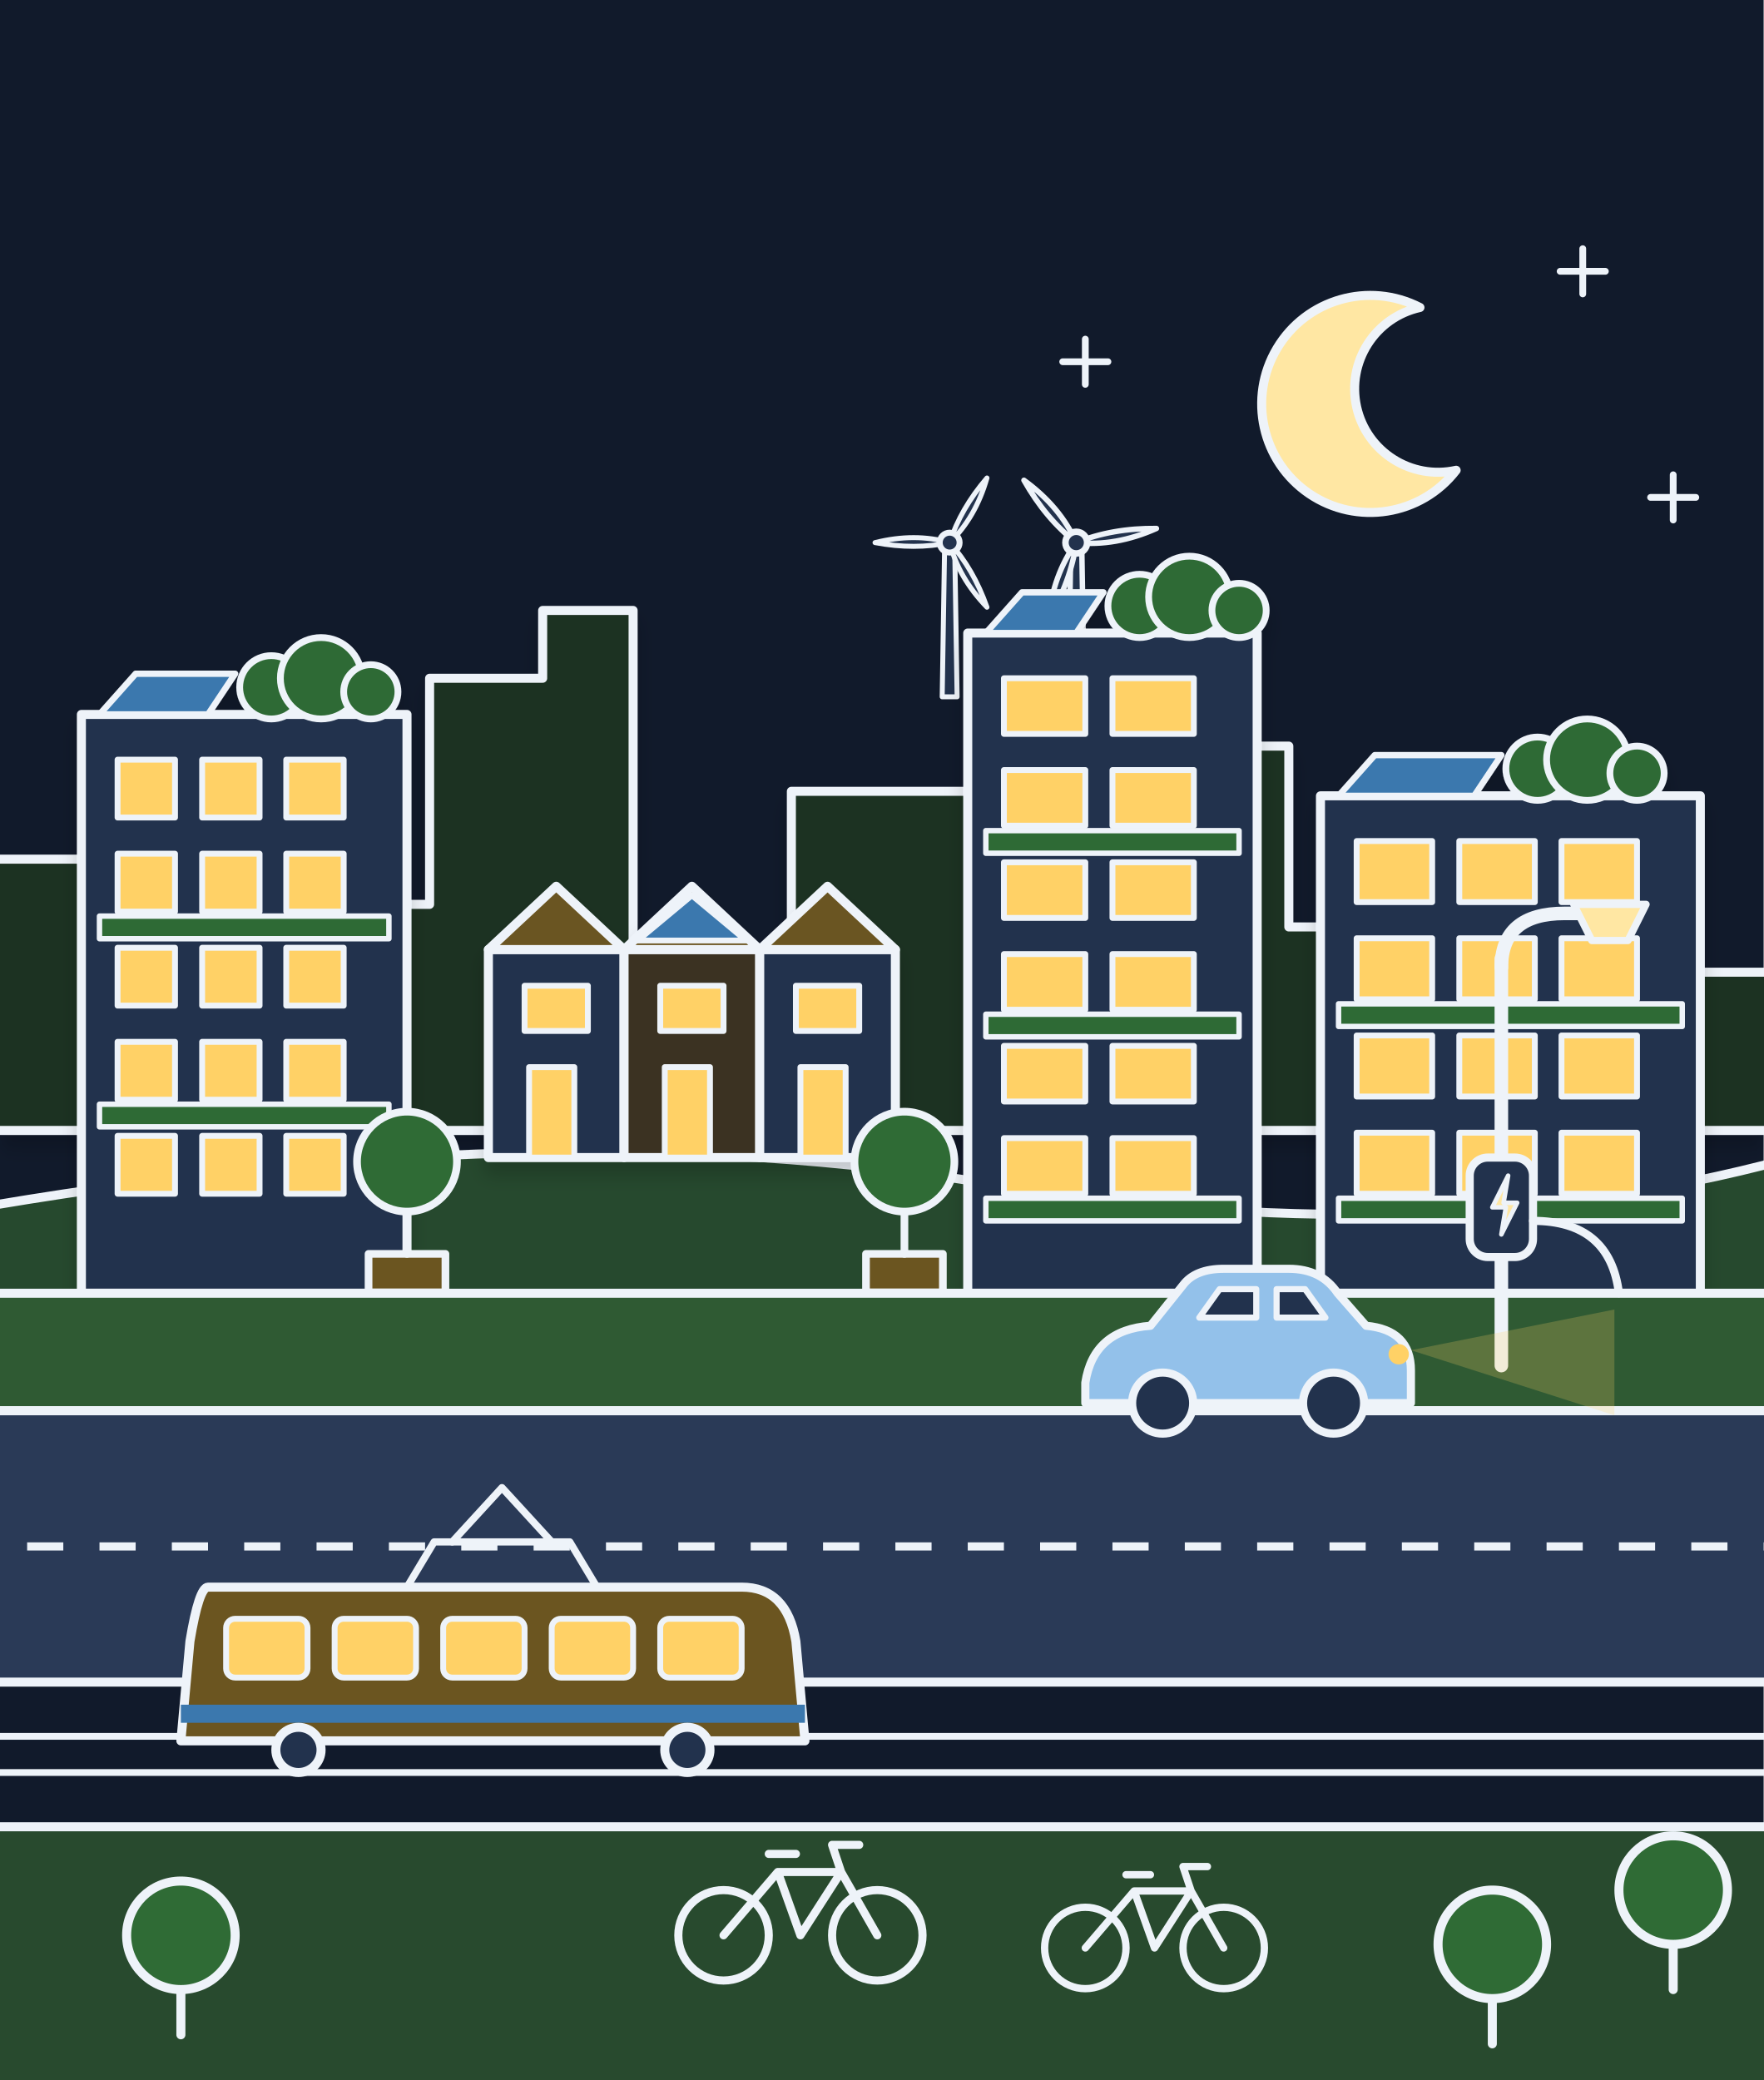
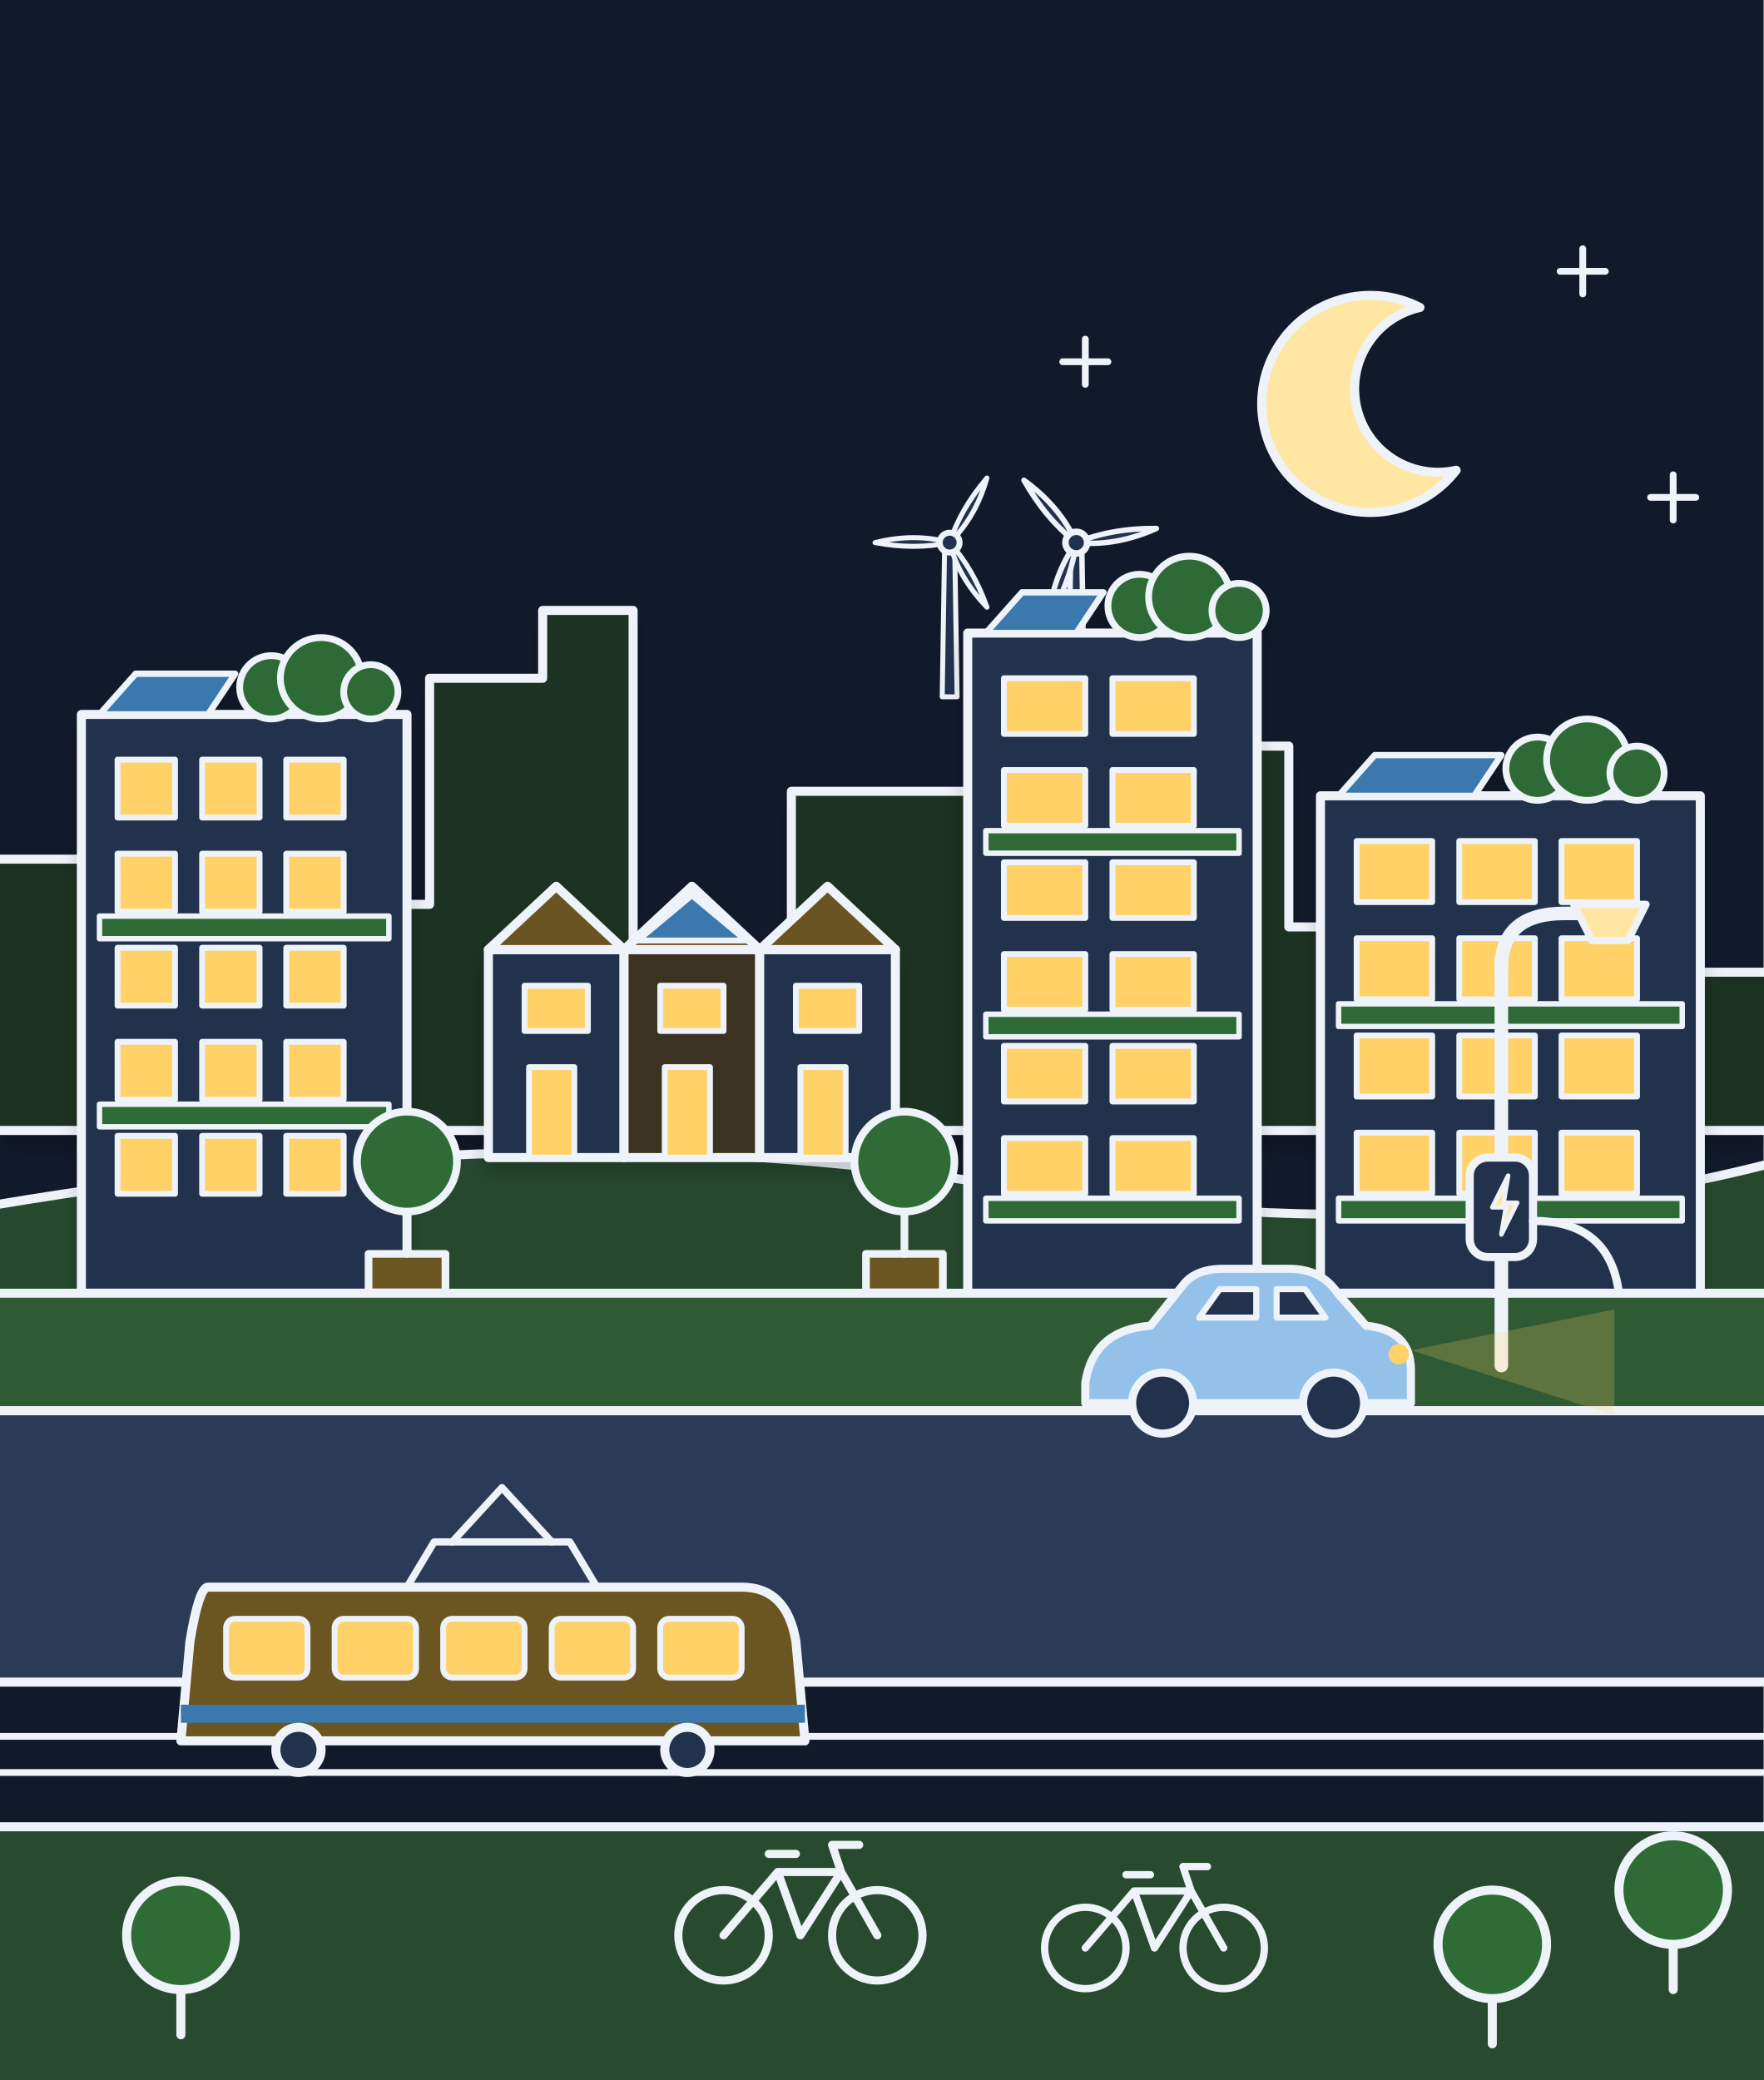
<svg xmlns="http://www.w3.org/2000/svg" viewBox="0 0 390 460" width="390" height="460" role="img" aria-label="City scene">
  <defs>
    <filter id="sh2" x="-10%" y="-10%" width="120%" height="130%">
      <feDropShadow dx="0" dy="3" stdDeviation="2" flood-color="#000" flood-opacity=".18" />
    </filter>
  </defs>
  <rect width="390" height="460" fill="#111A2B" />
  <g transform="translate(300 90)">
    <g stroke="#EEF3F9" stroke-width="2" stroke-linejoin="round" stroke-linecap="round">
      <path d="M14 -22 A24 24 0 1 0 22 14 A18 18 0 1 1 14 -22Z" fill="#FFE7A3" />
    </g>
    <path d="M-60 -10 l0 -5 M-60 -10 l0 5 M-60 -10 l-5 0 M-60 -10 l5 0" stroke="#EEF3F9" stroke-width="1.5" stroke-linecap="round" />
    <path d="M50 -30 l0 -5 M50 -30 l0 5 M50 -30 l-5 0 M50 -30 l5 0" stroke="#EEF3F9" stroke-width="1.5" stroke-linecap="round" />
    <path d="M70 20 l0 -5 M70 20 l0 5 M70 20 l-5 0 M70 20 l5 0" stroke="#EEF3F9" stroke-width="1.5" stroke-linecap="round" />
  </g>
  <path d="M-10 250 V190 H30 V160 H60 V200 H95 V150 H120 V135 H140 V210 H175 V175 H215 V200 H250 V165 H285 V205 H320 V180 H355 V215 H400 V250Z" fill="#1F3324" stroke="#EEF3F9" stroke-width="2" stroke-linejoin="round" stroke-linecap="round" filter="url(#sh2)" />
  <g transform="translate(210 120) scale(0.55)">
    <g stroke="#EEF3F9" stroke-width="2.4" stroke-linejoin="round" stroke-linecap="round">
      <path d="M-2 0 L-3 62 H3 L2 0Z" fill="#22324D" stroke-width="2" />
      <path d="M0 0 Q4 -14 0 -30 Q-3 -14 0 0Z" transform="rotate(30)" fill="#22324D" stroke-width="2" />
      <path d="M0 0 Q4 -14 0 -30 Q-3 -14 0 0Z" transform="rotate(150)" fill="#22324D" stroke-width="2" />
      <path d="M0 0 Q4 -14 0 -30 Q-3 -14 0 0Z" transform="rotate(270)" fill="#22324D" stroke-width="2" />
      <circle r="4" fill="#22324D" />
    </g>
  </g>
  <g transform="translate(238 120) scale(0.6)">
    <g stroke="#EEF3F9" stroke-width="2.4" stroke-linejoin="round" stroke-linecap="round">
      <path d="M-2 0 L-3 62 H3 L2 0Z" fill="#22324D" stroke-width="2" />
      <path d="M0 0 Q4 -14 0 -30 Q-3 -14 0 0Z" transform="rotate(80)" fill="#22324D" stroke-width="2" />
      <path d="M0 0 Q4 -14 0 -30 Q-3 -14 0 0Z" transform="rotate(200)" fill="#22324D" stroke-width="2" />
      <path d="M0 0 Q4 -14 0 -30 Q-3 -14 0 0Z" transform="rotate(320)" fill="#22324D" stroke-width="2" />
      <circle r="4" fill="#22324D" />
    </g>
  </g>
  <path d="M-10 268 Q 120 245 220 262 Q 320 278 400 255 V300 H-10Z" fill="#284A2E" stroke="#EEF3F9" stroke-width="2" stroke-linejoin="round" stroke-linecap="round" filter="url(#sh2)" />
  <g transform="translate(18 158)" filter="url(#sh2)">
    <g stroke="#EEF3F9" stroke-width="2" stroke-linejoin="round" stroke-linecap="round">
      <rect x="0" y="0" width="72" height="128" fill="#22324D" />
      <rect x="8.0" y="10.0" width="12.7" height="12.8" fill="#FFD166" stroke-width="1.3" />
      <rect x="26.7" y="10.0" width="12.7" height="12.8" fill="#FFD166" stroke-width="1.3" />
      <rect x="45.3" y="10.0" width="12.7" height="12.8" fill="#FFD166" stroke-width="1.3" />
      <rect x="8.0" y="30.8" width="12.7" height="12.8" fill="#FFD166" stroke-width="1.3" />
      <rect x="26.7" y="30.8" width="12.7" height="12.8" fill="#FFD166" stroke-width="1.3" />
      <rect x="45.3" y="30.8" width="12.7" height="12.8" fill="#FFD166" stroke-width="1.3" />
      <rect x="4" y="44.6" width="64" height="5" fill="#2F6B35" stroke-width="1.2" />
      <rect x="8.0" y="51.6" width="12.7" height="12.8" fill="#FFD166" stroke-width="1.3" />
      <rect x="26.7" y="51.6" width="12.7" height="12.8" fill="#FFD166" stroke-width="1.3" />
      <rect x="45.3" y="51.6" width="12.7" height="12.8" fill="#FFD166" stroke-width="1.3" />
      <rect x="8.0" y="72.4" width="12.7" height="12.8" fill="#FFD166" stroke-width="1.3" />
      <rect x="26.7" y="72.4" width="12.7" height="12.8" fill="#FFD166" stroke-width="1.3" />
      <rect x="45.3" y="72.4" width="12.7" height="12.8" fill="#FFD166" stroke-width="1.3" />
      <rect x="4" y="86.2" width="64" height="5" fill="#2F6B35" stroke-width="1.2" />
      <rect x="8.0" y="93.2" width="12.7" height="12.8" fill="#FFD166" stroke-width="1.3" />
      <rect x="26.7" y="93.2" width="12.7" height="12.8" fill="#FFD166" stroke-width="1.3" />
      <rect x="45.3" y="93.2" width="12.7" height="12.8" fill="#FFD166" stroke-width="1.3" />
      <path d="M4 0 L12 -9 H34.0 L28.0 0Z" fill="#3B78AE" stroke-width="1.4" />
      <circle cx="42.0" cy="-6" r="7" fill="#2F6B35" stroke-width="1.5" />
      <circle cx="53.0" cy="-8" r="9" fill="#2F6B35" stroke-width="1.5" />
      <circle cx="64.0" cy="-5" r="6" fill="#2F6B35" stroke-width="1.5" />
    </g>
  </g>
  <g transform="translate(108 196)" filter="url(#sh2)">
    <g stroke="#EEF3F9" stroke-width="2" stroke-linejoin="round" stroke-linecap="round">
      <rect x="0" y="14" width="30" height="46" fill="#22324D" />
      <path d="M0 14 L15 0 L30 14Z" fill="#6B5520" />
      <rect x="9" y="40" width="10" height="20" fill="#FFD166" stroke-width="1.3" />
      <rect x="8" y="22" width="14" height="10" fill="#FFD166" stroke-width="1.3" />
      <rect x="30" y="14" width="30" height="46" fill="#3A3320" />
      <path d="M30 14 L45 0 L60 14Z" fill="#6B5520" />
      <rect x="39" y="40" width="10" height="20" fill="#FFD166" stroke-width="1.3" />
      <rect x="38" y="22" width="14" height="10" fill="#FFD166" stroke-width="1.3" />
      <rect x="60" y="14" width="30" height="46" fill="#22324D" />
      <path d="M60 14 L75 0 L90 14Z" fill="#6B5520" />
      <rect x="69" y="40" width="10" height="20" fill="#FFD166" stroke-width="1.3" />
      <rect x="68" y="22" width="14" height="10" fill="#FFD166" stroke-width="1.3" />
      <path d="M33 12 L45 2 L57 12Z" fill="#3B78AE" stroke-width="1.3" />
    </g>
  </g>
  <g transform="translate(214 140)" filter="url(#sh2)">
    <g stroke="#EEF3F9" stroke-width="2" stroke-linejoin="round" stroke-linecap="round">
      <rect x="0" y="0" width="64" height="146" fill="#22324D" />
      <rect x="8.0" y="10.0" width="18.0" height="12.3" fill="#FFD166" stroke-width="1.3" />
      <rect x="32.0" y="10.0" width="18.0" height="12.3" fill="#FFD166" stroke-width="1.3" />
      <rect x="8.0" y="30.3" width="18.0" height="12.3" fill="#FFD166" stroke-width="1.3" />
      <rect x="32.0" y="30.3" width="18.0" height="12.3" fill="#FFD166" stroke-width="1.3" />
      <rect x="4" y="43.7" width="56" height="5" fill="#2F6B35" stroke-width="1.2" />
      <rect x="8.0" y="50.7" width="18.0" height="12.3" fill="#FFD166" stroke-width="1.3" />
      <rect x="32.0" y="50.7" width="18.0" height="12.3" fill="#FFD166" stroke-width="1.3" />
      <rect x="8.0" y="71.0" width="18.0" height="12.3" fill="#FFD166" stroke-width="1.3" />
      <rect x="32.0" y="71.0" width="18.0" height="12.3" fill="#FFD166" stroke-width="1.3" />
      <rect x="4" y="84.3" width="56" height="5" fill="#2F6B35" stroke-width="1.2" />
      <rect x="8.0" y="91.3" width="18.0" height="12.3" fill="#FFD166" stroke-width="1.3" />
      <rect x="32.0" y="91.3" width="18.0" height="12.3" fill="#FFD166" stroke-width="1.3" />
      <rect x="8.0" y="111.7" width="18.0" height="12.3" fill="#FFD166" stroke-width="1.3" />
      <rect x="32.0" y="111.7" width="18.0" height="12.3" fill="#FFD166" stroke-width="1.3" />
      <rect x="4" y="125.0" width="56" height="5" fill="#2F6B35" stroke-width="1.2" />
      <path d="M4 0 L12 -9 H30.0 L24.0 0Z" fill="#3B78AE" stroke-width="1.4" />
      <circle cx="38.0" cy="-6" r="7" fill="#2F6B35" stroke-width="1.5" />
      <circle cx="49.0" cy="-8" r="9" fill="#2F6B35" stroke-width="1.5" />
      <circle cx="60.0" cy="-5" r="6" fill="#2F6B35" stroke-width="1.5" />
    </g>
  </g>
  <g transform="translate(292 176)" filter="url(#sh2)">
    <g stroke="#EEF3F9" stroke-width="2" stroke-linejoin="round" stroke-linecap="round">
      <rect x="0" y="0" width="84" height="110" fill="#22324D" />
      <rect x="8.0" y="10.0" width="16.7" height="13.5" fill="#FFD166" stroke-width="1.3" />
      <rect x="30.7" y="10.0" width="16.7" height="13.5" fill="#FFD166" stroke-width="1.3" />
      <rect x="53.3" y="10.0" width="16.7" height="13.5" fill="#FFD166" stroke-width="1.3" />
      <rect x="8.0" y="31.5" width="16.7" height="13.5" fill="#FFD166" stroke-width="1.3" />
      <rect x="30.7" y="31.5" width="16.7" height="13.5" fill="#FFD166" stroke-width="1.3" />
      <rect x="53.3" y="31.5" width="16.7" height="13.5" fill="#FFD166" stroke-width="1.3" />
      <rect x="4" y="46.0" width="76" height="5" fill="#2F6B35" stroke-width="1.2" />
      <rect x="8.0" y="53.0" width="16.7" height="13.5" fill="#FFD166" stroke-width="1.3" />
      <rect x="30.7" y="53.0" width="16.7" height="13.5" fill="#FFD166" stroke-width="1.3" />
      <rect x="53.3" y="53.0" width="16.7" height="13.5" fill="#FFD166" stroke-width="1.3" />
      <rect x="8.0" y="74.5" width="16.7" height="13.5" fill="#FFD166" stroke-width="1.3" />
      <rect x="30.7" y="74.5" width="16.7" height="13.5" fill="#FFD166" stroke-width="1.3" />
      <rect x="53.3" y="74.5" width="16.7" height="13.5" fill="#FFD166" stroke-width="1.3" />
      <rect x="4" y="89.0" width="76" height="5" fill="#2F6B35" stroke-width="1.2" />
      <path d="M4 0 L12 -9 H40.0 L34.0 0Z" fill="#3B78AE" stroke-width="1.4" />
      <circle cx="48.0" cy="-6" r="7" fill="#2F6B35" stroke-width="1.5" />
      <circle cx="59.0" cy="-8" r="9" fill="#2F6B35" stroke-width="1.5" />
      <circle cx="70.0" cy="-5" r="6" fill="#2F6B35" stroke-width="1.5" />
    </g>
  </g>
  <rect x="-10" y="286" width="410" height="26" fill="#2F5A33" stroke="#EEF3F9" stroke-width="2" stroke-linejoin="round" stroke-linecap="round" />
  <rect x="-10" y="312" width="410" height="60" fill="#2A3A57" stroke="#EEF3F9" stroke-width="2" stroke-linejoin="round" stroke-linecap="round" />
-   <path d="M-10 342 H400" stroke="#EEF3F9" stroke-width="1.8" stroke-dasharray="8 8" />
  <path d="M-10 384 H400 M-10 392 H400" stroke="#EEF3F9" stroke-width="1.5" />
  <rect x="-10" y="372" width="410" height="40" fill="none" />
  <g transform="translate(40 351)">
    <g stroke="#EEF3F9" stroke-width="2" stroke-linejoin="round" stroke-linecap="round">
      <path d="M6 0 H124 Q134 0 136 12 L138 34 H0 L2 12 Q4 0 6 0Z" fill="#6B5520" />
      <path d="M50 0 L56 -10 H86 L92 0" fill="none" stroke-width="1.6" />
      <path d="M60 -10 L71 -22 M71 -22 L82 -10" fill="none" stroke-width="1.6" />
      <rect x="10" y="7" width="18" height="13" rx="2" fill="#FFD166" stroke-width="1.3" />
      <rect x="34" y="7" width="18" height="13" rx="2" fill="#FFD166" stroke-width="1.3" />
      <rect x="58" y="7" width="18" height="13" rx="2" fill="#FFD166" stroke-width="1.3" />
      <rect x="82" y="7" width="18" height="13" rx="2" fill="#FFD166" stroke-width="1.3" />
      <rect x="106" y="7" width="18" height="13" rx="2" fill="#FFD166" stroke-width="1.3" />
      <rect x="0" y="26" width="138" height="4" fill="#3B78AE" stroke="none" />
      <circle cx="26" cy="36" r="5" fill="#22324D" />
      <circle cx="112" cy="36" r="5" fill="#22324D" />
    </g>
  </g>
  <rect x="-10" y="404" width="410" height="60" fill="#284A2E" stroke="#EEF3F9" stroke-width="2" stroke-linejoin="round" stroke-linecap="round" />
  <g transform="translate(332 212)">
    <g stroke="#EEF3F9" stroke-width="2" stroke-linejoin="round" stroke-linecap="round">
      <path d="M0 0 V90" stroke-width="3" />
      <path d="M0 2 Q0 -10 14 -10 H22" fill="none" stroke-width="3" />
      <path d="M16 -12 H32 L28 -4 H20Z" fill="#FFE7A3" stroke-width="1.6" />
      <rect x="-7" y="44" width="14" height="22" rx="4" fill="#22324D" stroke-width="1.8" />
      <path d="M1.5 48 L-2 55 H1 L0 61 L3.5 54 H0.5Z" fill="#FFE7A3" stroke-width="1" />
      <path d="M7 58 Q24 58 26 74" fill="none" stroke-width="1.8" />
    </g>
  </g>
  <g transform="translate(240 286) scale(.9)">
    <g stroke="#EEF3F9" stroke-width="2" stroke-linejoin="round" stroke-linecap="round">
      <path d="M0 22 Q2 9 16 8 L24 -2 Q27 -6 34 -6 H50 Q58 -6 62 0 L69 8 Q80 9 80 19 V27 H0Z" fill="#93C1EA" />
      <path d="M28 6 L33 -1 H42 V6Z M47 6 V-1 H54 L59 6Z" fill="#22324D" stroke-width="1.5" />
      <circle cx="19" cy="27" r="7.5" fill="#22324D" />
      <circle cx="61" cy="27" r="7.5" fill="#22324D" />
      <path d="M80 14 L130 4 L130 30 Z" fill="#FFD166" opacity=".22" stroke="none" />
      <circle cx="77" cy="15" r="2.5" fill="#FFD166" stroke="none" />
    </g>
  </g>
  <g transform="translate(90 262) scale(.85)">
    <g stroke="#EEF3F9" stroke-width="2" stroke-linejoin="round" stroke-linecap="round">
      <rect x="-10" y="18" width="20" height="10" fill="#6B5520" />
      <line x1="0" y1="0" x2="0" y2="18" />
      <circle cy="-6" r="13" fill="#2F6B35" />
    </g>
  </g>
  <g transform="translate(200 262) scale(.85)">
    <g stroke="#EEF3F9" stroke-width="2" stroke-linejoin="round" stroke-linecap="round">
      <rect x="-10" y="18" width="20" height="10" fill="#6B5520" />
      <line x1="0" y1="0" x2="0" y2="18" />
      <circle cy="-6" r="13" fill="#2F6B35" />
    </g>
  </g>
  <g transform="translate(160 416)">
    <g stroke="#EEF3F9" stroke-width="1.8" stroke-linejoin="round" stroke-linecap="round" fill="none">
      <circle cx="0" cy="12" r="10" />
      <circle cx="34" cy="12" r="10" />
      <path d="M0 12 L12 -2 H26 L34 12 M12 -2 L17 12 L26 -2 M10 -6 H16 M26 -2 L24 -8 H30" />
    </g>
  </g>
  <g transform="translate(240 420) scale(.9)">
    <g stroke="#EEF3F9" stroke-width="1.8" stroke-linejoin="round" stroke-linecap="round" fill="none">
      <circle cx="0" cy="12" r="10" />
      <circle cx="34" cy="12" r="10" />
      <path d="M0 12 L12 -2 H26 L34 12 M12 -2 L17 12 L26 -2 M10 -6 H16 M26 -2 L24 -8 H30" />
    </g>
  </g>
  <g transform="translate(40 428)">
    <g stroke="#EEF3F9" stroke-width="2" stroke-linejoin="round" stroke-linecap="round">
      <line x1="0" y1="0" x2="0" y2="22" stroke="#EEF3F9" />
      <circle r="12" fill="#2F6B35" />
    </g>
  </g>
  <g transform="translate(330 430)">
    <g stroke="#EEF3F9" stroke-width="2" stroke-linejoin="round" stroke-linecap="round">
      <line x1="0" y1="0" x2="0" y2="22" stroke="#EEF3F9" />
      <circle r="12" fill="#2F6B35" />
    </g>
  </g>
  <g transform="translate(370 418)">
    <g stroke="#EEF3F9" stroke-width="2" stroke-linejoin="round" stroke-linecap="round">
      <line x1="0" y1="0" x2="0" y2="22" stroke="#EEF3F9" />
      <circle r="12" fill="#2F6B35" />
    </g>
  </g>
</svg>
